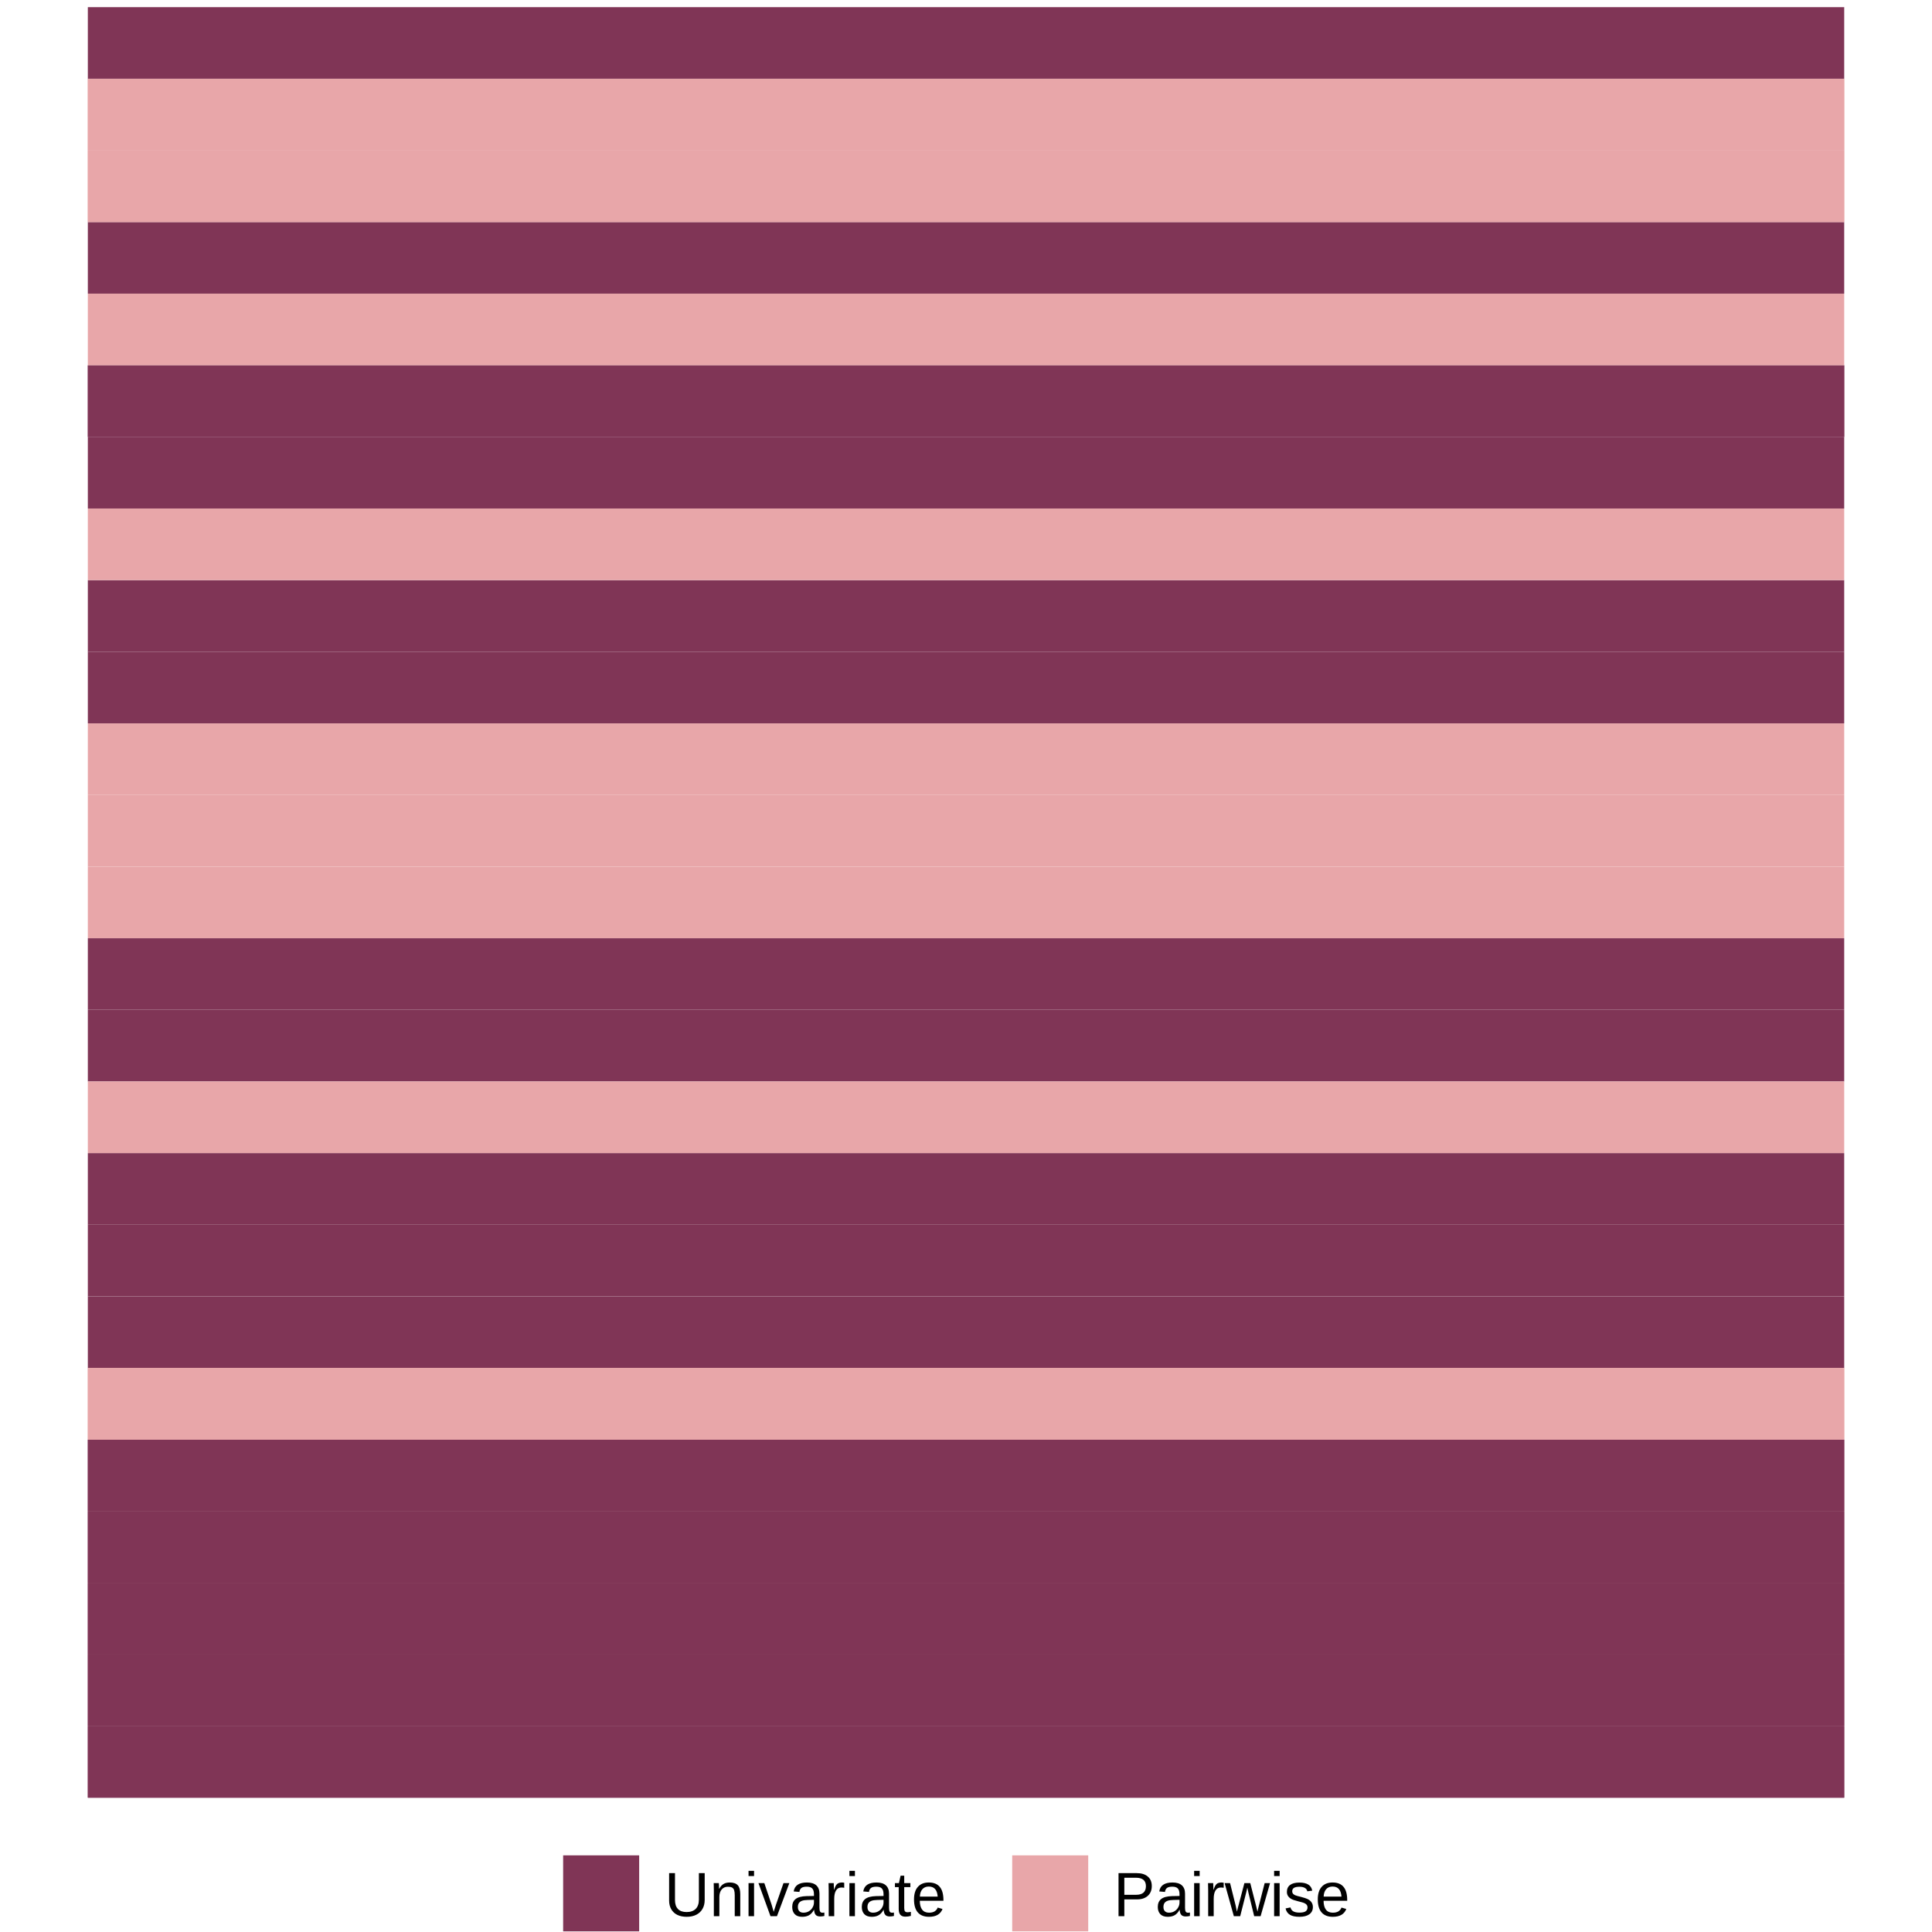
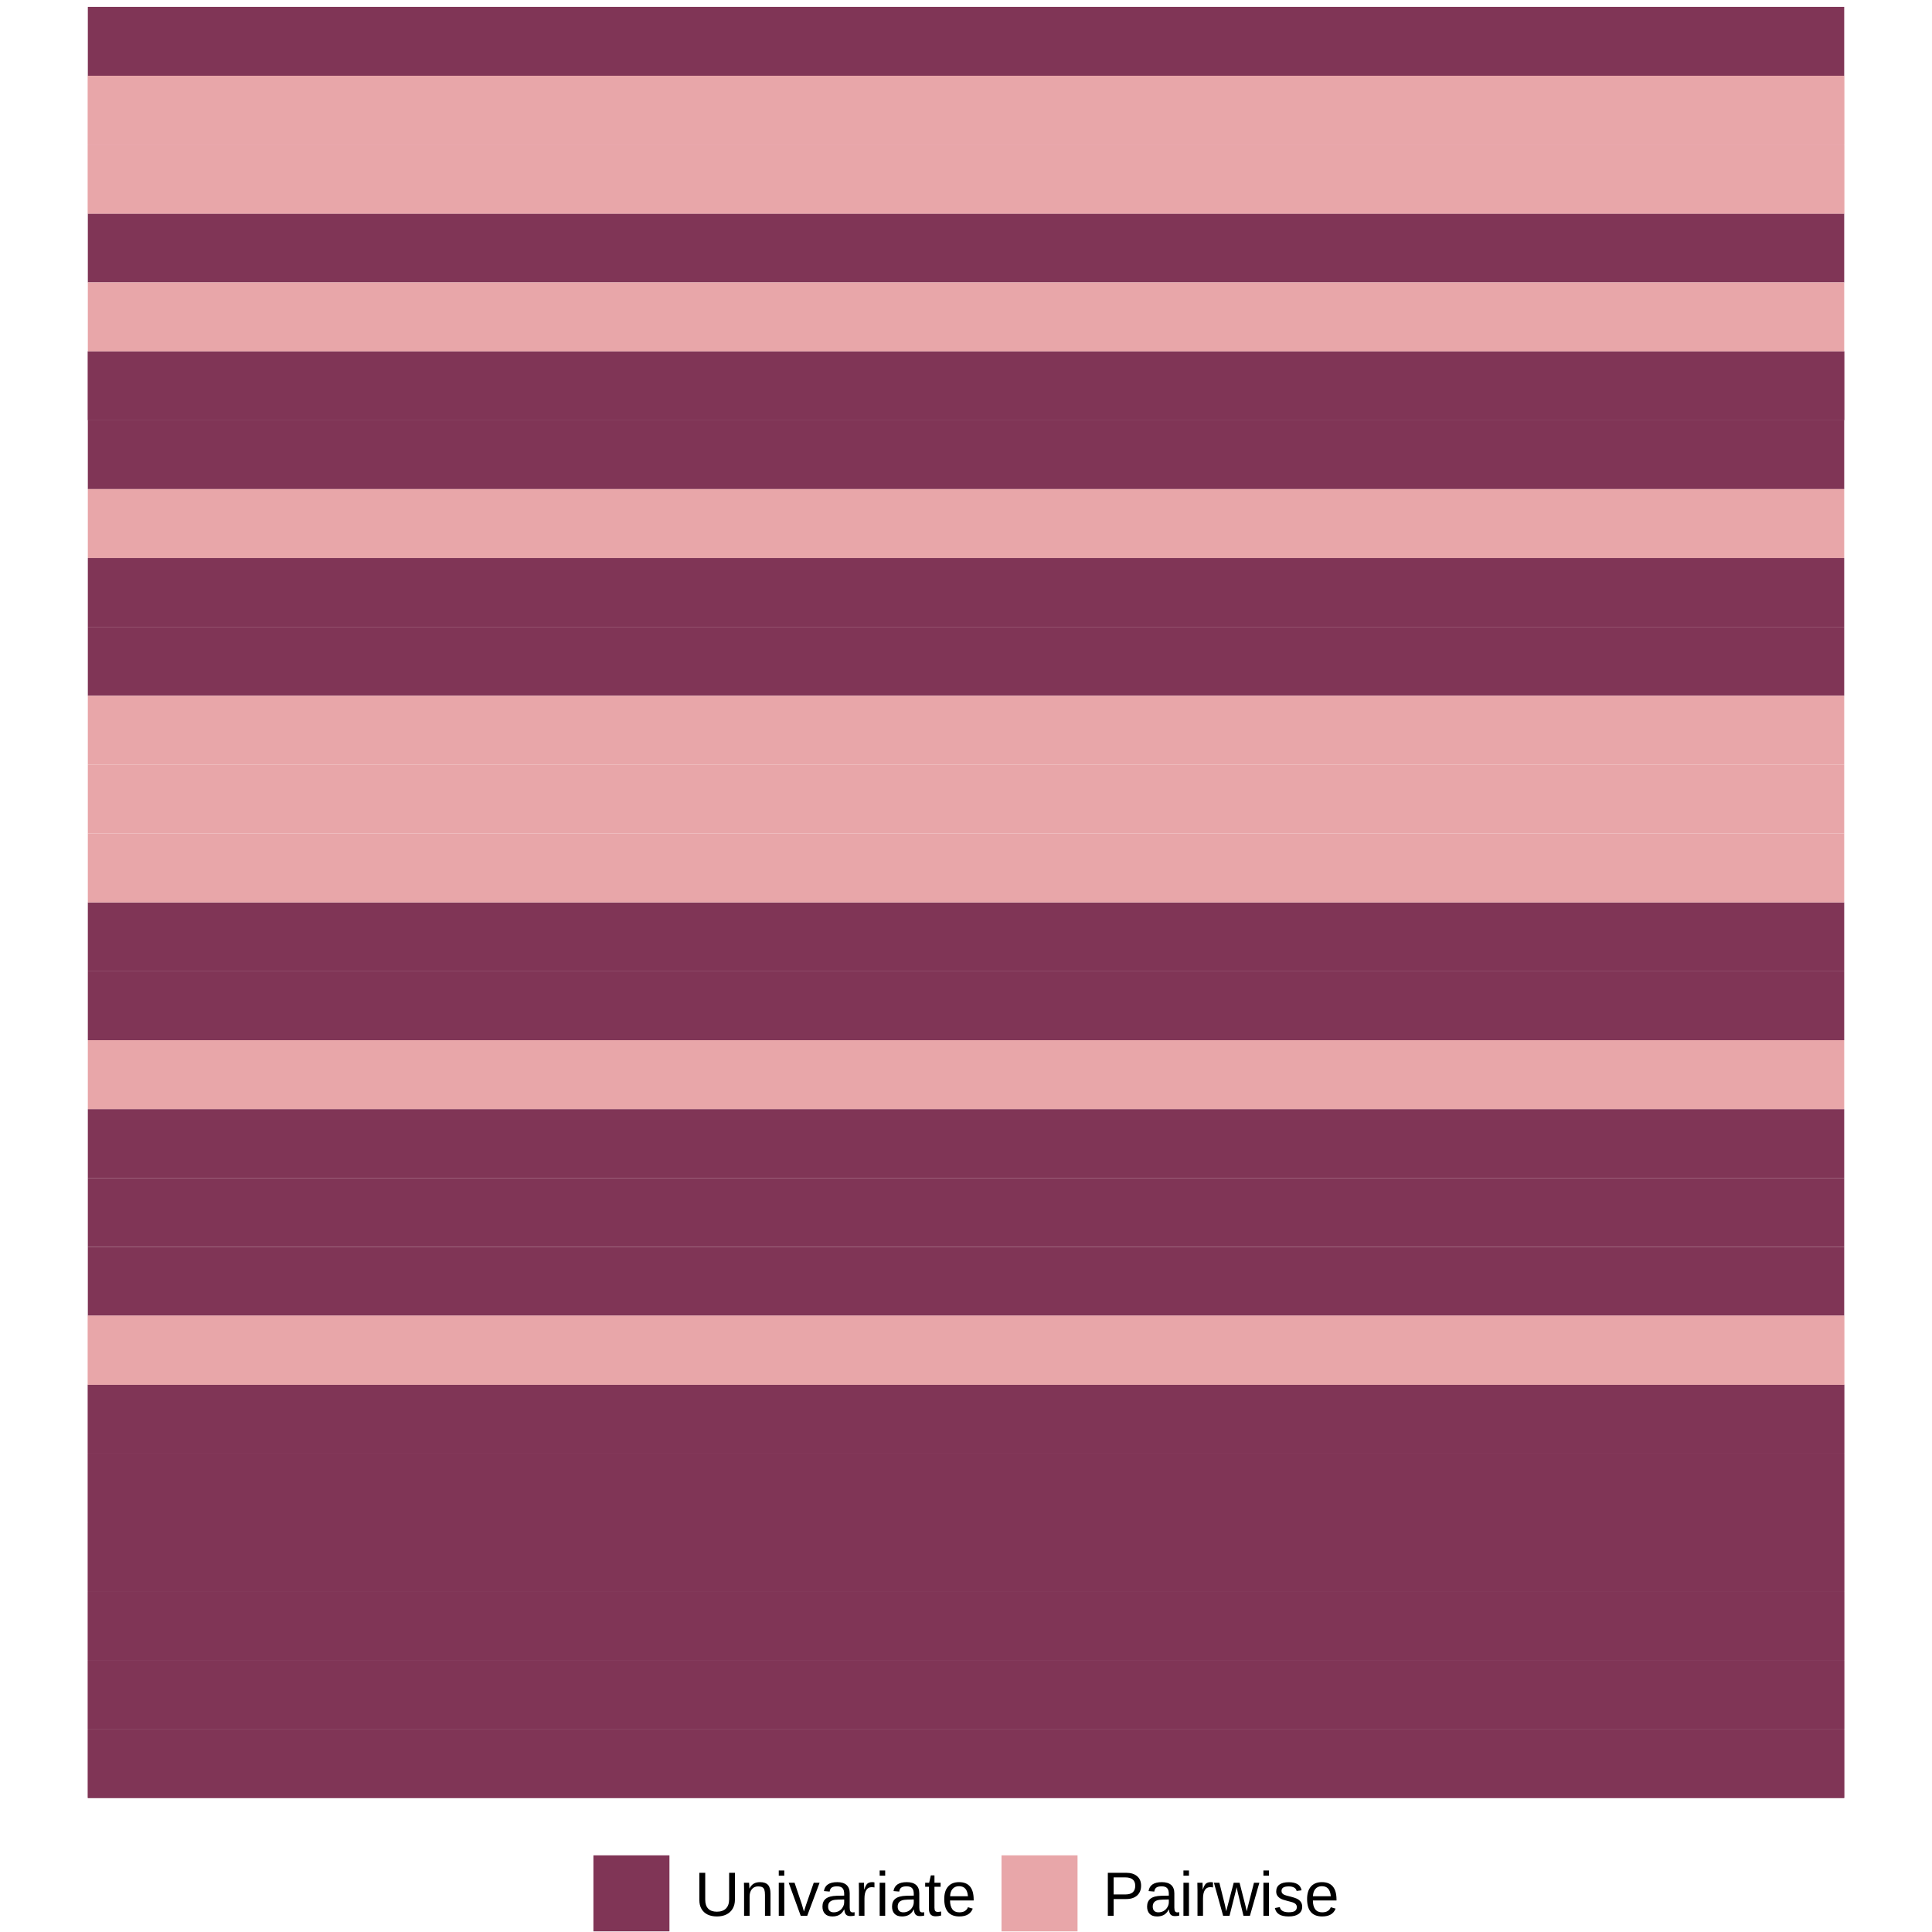
<svg xmlns="http://www.w3.org/2000/svg" class="svglite" width="432.00pt" height="432.00pt" viewBox="0 0 432.00 432.00">
  <defs>
    <style type="text/css">
    .svglite line, .svglite polyline, .svglite polygon, .svglite path, .svglite rect, .svglite circle {
      fill: none;
      stroke: #000000;
      stroke-linecap: round;
      stroke-linejoin: round;
      stroke-miterlimit: 10.00;
    }
    .svglite text {
      white-space: pre;
    }
  </style>
  </defs>
  <rect width="100%" height="100%" style="stroke: none; fill: none;" />
  <defs>
    <clipPath id="cpMC4wMHw0MzIuMDB8MC4wMHw0MzIuMDA=">
      <rect x="0.00" y="0.00" width="432.00" height="432.00" />
    </clipPath>
  </defs>
  <g clip-path="url(#cpMC4wMHw0MzIuMDB8MC4wMHw0MzIuMDA=)">
</g>
  <defs>
    <clipPath id="cpMC4wMHw0MzIuMDB8MC4wMHw0MDMuNTc=">
      <rect x="0.00" y="0.00" width="432.00" height="403.57" />
    </clipPath>
  </defs>
  <g clip-path="url(#cpMC4wMHw0MzIuMDB8MC4wMHw0MDMuNTc=)">
-     <rect x="19.64" y="385.96" width="392.73" height="16.01" style="stroke-width: 0.21; stroke: none; stroke-linecap: butt; stroke-linejoin: miter; fill: #803556;" />
-     <rect x="19.64" y="1.60" width="392.73" height="16.01" style="stroke-width: 0.21; stroke: none; stroke-linecap: butt; stroke-linejoin: miter; fill: #803556;" />
-     <rect x="19.64" y="49.65" width="392.73" height="16.01" style="stroke-width: 0.21; stroke: none; stroke-linecap: butt; stroke-linejoin: miter; fill: #803556;" />
-     <rect x="19.64" y="337.91" width="392.73" height="16.01" style="stroke-width: 0.21; stroke: none; stroke-linecap: butt; stroke-linejoin: miter; fill: #803556;" />
-     <rect x="19.64" y="369.94" width="392.73" height="16.01" style="stroke-width: 0.21; stroke: none; stroke-linecap: butt; stroke-linejoin: miter; fill: #803556;" />
-     <rect x="19.64" y="289.87" width="392.73" height="16.01" style="stroke-width: 0.21; stroke: none; stroke-linecap: butt; stroke-linejoin: miter; fill: #803556;" />
-     <rect x="19.64" y="81.68" width="392.73" height="16.01" style="stroke-width: 0.21; stroke: none; stroke-linecap: butt; stroke-linejoin: miter; fill: #803556;" />
-     <rect x="19.64" y="257.84" width="392.73" height="16.01" style="stroke-width: 0.21; stroke: none; stroke-linecap: butt; stroke-linejoin: miter; fill: #803556;" />
-     <rect x="19.64" y="321.90" width="392.73" height="16.01" style="stroke-width: 0.21; stroke: none; stroke-linecap: butt; stroke-linejoin: miter; fill: #803556;" />
-     <rect x="19.64" y="353.93" width="392.73" height="16.01" style="stroke-width: 0.21; stroke: none; stroke-linecap: butt; stroke-linejoin: miter; fill: #803556;" />
-     <rect x="19.64" y="209.79" width="392.73" height="16.01" style="stroke-width: 0.21; stroke: none; stroke-linecap: butt; stroke-linejoin: miter; fill: #803556;" />
-     <rect x="19.64" y="145.73" width="392.73" height="16.01" style="stroke-width: 0.21; stroke: none; stroke-linecap: butt; stroke-linejoin: miter; fill: #803556;" />
-     <rect x="19.64" y="97.69" width="392.73" height="16.01" style="stroke-width: 0.21; stroke: none; stroke-linecap: butt; stroke-linejoin: miter; fill: #803556;" />
-     <rect x="19.64" y="385.96" width="392.73" height="16.01" style="stroke-width: 0.21; stroke: none; stroke-linecap: butt; stroke-linejoin: miter; fill: #803556;" />
-     <rect x="19.64" y="129.72" width="392.73" height="16.01" style="stroke-width: 0.21; stroke: none; stroke-linecap: butt; stroke-linejoin: miter; fill: #803556;" />
-     <rect x="19.64" y="353.93" width="392.73" height="16.01" style="stroke-width: 0.21; stroke: none; stroke-linecap: butt; stroke-linejoin: miter; fill: #803556;" />
-     <rect x="19.64" y="369.94" width="392.73" height="16.01" style="stroke-width: 0.21; stroke: none; stroke-linecap: butt; stroke-linejoin: miter; fill: #803556;" />
-     <rect x="19.64" y="273.85" width="392.73" height="16.01" style="stroke-width: 0.21; stroke: none; stroke-linecap: butt; stroke-linejoin: miter; fill: #803556;" />
-     <rect x="19.64" y="321.90" width="392.73" height="16.01" style="stroke-width: 0.21; stroke: none; stroke-linecap: butt; stroke-linejoin: miter; fill: #803556;" />
-     <rect x="19.64" y="81.68" width="392.73" height="16.01" style="stroke-width: 0.21; stroke: none; stroke-linecap: butt; stroke-linejoin: miter; fill: #803556;" />
-     <rect x="19.64" y="337.91" width="392.73" height="16.01" style="stroke-width: 0.21; stroke: none; stroke-linecap: butt; stroke-linejoin: miter; fill: #803556;" />
-     <rect x="19.64" y="225.81" width="392.73" height="16.01" style="stroke-width: 0.21; stroke: none; stroke-linecap: butt; stroke-linejoin: miter; fill: #803556;" />
-     <rect x="19.64" y="33.63" width="392.73" height="16.01" style="stroke-width: 0.21; stroke: none; stroke-linecap: butt; stroke-linejoin: miter; fill: #E8A6A9;" />
-     <rect x="19.64" y="17.62" width="392.73" height="16.01" style="stroke-width: 0.21; stroke: none; stroke-linecap: butt; stroke-linejoin: miter; fill: #E8A6A9;" />
-     <rect x="19.64" y="65.66" width="392.73" height="16.01" style="stroke-width: 0.21; stroke: none; stroke-linecap: butt; stroke-linejoin: miter; fill: #E8A6A9;" />
-     <rect x="19.64" y="113.70" width="392.73" height="16.01" style="stroke-width: 0.21; stroke: none; stroke-linecap: butt; stroke-linejoin: miter; fill: #E8A6A9;" />
-     <rect x="19.64" y="305.88" width="392.73" height="16.01" style="stroke-width: 0.21; stroke: none; stroke-linecap: butt; stroke-linejoin: miter; fill: #E8A6A9;" />
-     <rect x="19.64" y="17.62" width="392.73" height="16.01" style="stroke-width: 0.21; stroke: none; stroke-linecap: butt; stroke-linejoin: miter; fill: #E8A6A9;" />
-     <rect x="19.64" y="33.63" width="392.73" height="16.01" style="stroke-width: 0.21; stroke: none; stroke-linecap: butt; stroke-linejoin: miter; fill: #E8A6A9;" />
-     <rect x="19.64" y="241.82" width="392.73" height="16.01" style="stroke-width: 0.21; stroke: none; stroke-linecap: butt; stroke-linejoin: miter; fill: #E8A6A9;" />
-     <rect x="19.64" y="161.75" width="392.73" height="16.01" style="stroke-width: 0.21; stroke: none; stroke-linecap: butt; stroke-linejoin: miter; fill: #E8A6A9;" />
-     <rect x="19.64" y="305.88" width="392.73" height="16.01" style="stroke-width: 0.21; stroke: none; stroke-linecap: butt; stroke-linejoin: miter; fill: #E8A6A9;" />
-     <rect x="19.64" y="177.76" width="392.73" height="16.01" style="stroke-width: 0.21; stroke: none; stroke-linecap: butt; stroke-linejoin: miter; fill: #E8A6A9;" />
-     <rect x="19.64" y="193.78" width="392.73" height="16.01" style="stroke-width: 0.21; stroke: none; stroke-linecap: butt; stroke-linejoin: miter; fill: #E8A6A9;" />
+     <rect x="19.64" y="386.63" width="392.73" height="15.40" style="stroke-width: 0.21; stroke: none; stroke-linecap: butt; stroke-linejoin: miter; fill: #803556;" />
+     <rect x="19.64" y="1.54" width="392.73" height="15.40" style="stroke-width: 0.21; stroke: none; stroke-linecap: butt; stroke-linejoin: miter; fill: #803556;" />
+     <rect x="19.64" y="47.75" width="392.73" height="15.40" style="stroke-width: 0.21; stroke: none; stroke-linecap: butt; stroke-linejoin: miter; fill: #803556;" />
+     <rect x="19.64" y="325.01" width="392.73" height="15.40" style="stroke-width: 0.21; stroke: none; stroke-linecap: butt; stroke-linejoin: miter; fill: #803556;" />
+     <rect x="19.64" y="355.82" width="392.73" height="15.40" style="stroke-width: 0.21; stroke: none; stroke-linecap: butt; stroke-linejoin: miter; fill: #803556;" />
+     <rect x="19.64" y="371.22" width="392.73" height="15.40" style="stroke-width: 0.21; stroke: none; stroke-linecap: butt; stroke-linejoin: miter; fill: #803556;" />
+     <rect x="19.64" y="278.80" width="392.73" height="15.40" style="stroke-width: 0.21; stroke: none; stroke-linecap: butt; stroke-linejoin: miter; fill: #803556;" />
+     <rect x="19.64" y="78.56" width="392.73" height="15.40" style="stroke-width: 0.21; stroke: none; stroke-linecap: butt; stroke-linejoin: miter; fill: #803556;" />
+     <rect x="19.64" y="248.00" width="392.73" height="15.40" style="stroke-width: 0.21; stroke: none; stroke-linecap: butt; stroke-linejoin: miter; fill: #803556;" />
+     <rect x="19.64" y="309.61" width="392.73" height="15.40" style="stroke-width: 0.21; stroke: none; stroke-linecap: butt; stroke-linejoin: miter; fill: #803556;" />
+     <rect x="19.64" y="340.42" width="392.73" height="15.40" style="stroke-width: 0.21; stroke: none; stroke-linecap: butt; stroke-linejoin: miter; fill: #803556;" />
+     <rect x="19.64" y="201.79" width="392.73" height="15.40" style="stroke-width: 0.21; stroke: none; stroke-linecap: butt; stroke-linejoin: miter; fill: #803556;" />
+     <rect x="19.64" y="140.17" width="392.73" height="15.40" style="stroke-width: 0.21; stroke: none; stroke-linecap: butt; stroke-linejoin: miter; fill: #803556;" />
+     <rect x="19.64" y="93.96" width="392.73" height="15.40" style="stroke-width: 0.21; stroke: none; stroke-linecap: butt; stroke-linejoin: miter; fill: #803556;" />
+     <rect x="19.64" y="386.63" width="392.73" height="15.40" style="stroke-width: 0.21; stroke: none; stroke-linecap: butt; stroke-linejoin: miter; fill: #803556;" />
+     <rect x="19.64" y="124.77" width="392.73" height="15.40" style="stroke-width: 0.21; stroke: none; stroke-linecap: butt; stroke-linejoin: miter; fill: #803556;" />
+     <rect x="19.64" y="340.42" width="392.73" height="15.40" style="stroke-width: 0.21; stroke: none; stroke-linecap: butt; stroke-linejoin: miter; fill: #803556;" />
+     <rect x="19.64" y="371.22" width="392.73" height="15.40" style="stroke-width: 0.21; stroke: none; stroke-linecap: butt; stroke-linejoin: miter; fill: #803556;" />
+     <rect x="19.64" y="355.82" width="392.73" height="15.40" style="stroke-width: 0.21; stroke: none; stroke-linecap: butt; stroke-linejoin: miter; fill: #803556;" />
+     <rect x="19.64" y="263.40" width="392.73" height="15.40" style="stroke-width: 0.21; stroke: none; stroke-linecap: butt; stroke-linejoin: miter; fill: #803556;" />
+     <rect x="19.64" y="309.61" width="392.73" height="15.40" style="stroke-width: 0.21; stroke: none; stroke-linecap: butt; stroke-linejoin: miter; fill: #803556;" />
+     <rect x="19.64" y="78.56" width="392.73" height="15.40" style="stroke-width: 0.21; stroke: none; stroke-linecap: butt; stroke-linejoin: miter; fill: #803556;" />
+     <rect x="19.64" y="325.01" width="392.73" height="15.40" style="stroke-width: 0.21; stroke: none; stroke-linecap: butt; stroke-linejoin: miter; fill: #803556;" />
+     <rect x="19.64" y="217.19" width="392.73" height="15.40" style="stroke-width: 0.21; stroke: none; stroke-linecap: butt; stroke-linejoin: miter; fill: #803556;" />
+     <rect x="19.64" y="32.35" width="392.73" height="15.40" style="stroke-width: 0.21; stroke: none; stroke-linecap: butt; stroke-linejoin: miter; fill: #E8A6A9;" />
+     <rect x="19.64" y="16.94" width="392.73" height="15.40" style="stroke-width: 0.21; stroke: none; stroke-linecap: butt; stroke-linejoin: miter; fill: #E8A6A9;" />
+     <rect x="19.64" y="63.15" width="392.73" height="15.40" style="stroke-width: 0.21; stroke: none; stroke-linecap: butt; stroke-linejoin: miter; fill: #E8A6A9;" />
+     <rect x="19.64" y="109.36" width="392.73" height="15.40" style="stroke-width: 0.21; stroke: none; stroke-linecap: butt; stroke-linejoin: miter; fill: #E8A6A9;" />
+     <rect x="19.64" y="294.21" width="392.73" height="15.40" style="stroke-width: 0.21; stroke: none; stroke-linecap: butt; stroke-linejoin: miter; fill: #E8A6A9;" />
+     <rect x="19.64" y="16.94" width="392.73" height="15.40" style="stroke-width: 0.21; stroke: none; stroke-linecap: butt; stroke-linejoin: miter; fill: #E8A6A9;" />
+     <rect x="19.64" y="32.35" width="392.73" height="15.40" style="stroke-width: 0.21; stroke: none; stroke-linecap: butt; stroke-linejoin: miter; fill: #E8A6A9;" />
+     <rect x="19.64" y="232.59" width="392.73" height="15.40" style="stroke-width: 0.21; stroke: none; stroke-linecap: butt; stroke-linejoin: miter; fill: #E8A6A9;" />
+     <rect x="19.64" y="155.58" width="392.73" height="15.40" style="stroke-width: 0.21; stroke: none; stroke-linecap: butt; stroke-linejoin: miter; fill: #E8A6A9;" />
+     <rect x="19.64" y="294.21" width="392.73" height="15.40" style="stroke-width: 0.21; stroke: none; stroke-linecap: butt; stroke-linejoin: miter; fill: #E8A6A9;" />
+     <rect x="19.64" y="170.98" width="392.73" height="15.40" style="stroke-width: 0.21; stroke: none; stroke-linecap: butt; stroke-linejoin: miter; fill: #E8A6A9;" />
+     <rect x="19.64" y="186.38" width="392.73" height="15.40" style="stroke-width: 0.21; stroke: none; stroke-linecap: butt; stroke-linejoin: miter; fill: #E8A6A9;" />
  </g>
  <g clip-path="url(#cpMC4wMHw0MzIuMDB8MC4wMHw0MzIuMDA=)">
-     <rect x="125.92" y="414.86" width="17.00" height="17.00" style="stroke-width: 0.21; stroke: none; stroke-linecap: butt; stroke-linejoin: miter; fill: #803556;" />
-     <rect x="226.33" y="414.86" width="17.00" height="17.00" style="stroke-width: 0.21; stroke: none; stroke-linecap: butt; stroke-linejoin: miter; fill: #E8A6A9;" />
-     <text x="148.54" y="428.46" style="font-size: 14.00px; font-family: &quot;Liberation Sans&quot;;" textLength="72.17px" lengthAdjust="spacingAndGlyphs">Univariate</text>
-     <text x="248.95" y="428.46" style="font-size: 14.00px; font-family: &quot;Liberation Sans&quot;;" textLength="57.27px" lengthAdjust="spacingAndGlyphs">Pairwise</text>
+     <rect x="132.69" y="414.86" width="17.00" height="17.00" style="stroke-width: 0.21; stroke: none; stroke-linecap: butt; stroke-linejoin: miter; fill: #803556;" />
+     <rect x="223.94" y="414.86" width="17.00" height="17.00" style="stroke-width: 0.21; stroke: none; stroke-linecap: butt; stroke-linejoin: miter; fill: #E8A6A9;" />
+     <text x="155.30" y="428.38" style="font-size: 14.00px; font-family: &quot;Arial&quot;;" textLength="63.01px" lengthAdjust="spacingAndGlyphs">Univariate</text>
+     <text x="246.56" y="428.38" style="font-size: 14.00px; font-family: &quot;Arial&quot;;" textLength="52.90px" lengthAdjust="spacingAndGlyphs">Pairwise</text>
  </g>
</svg>
